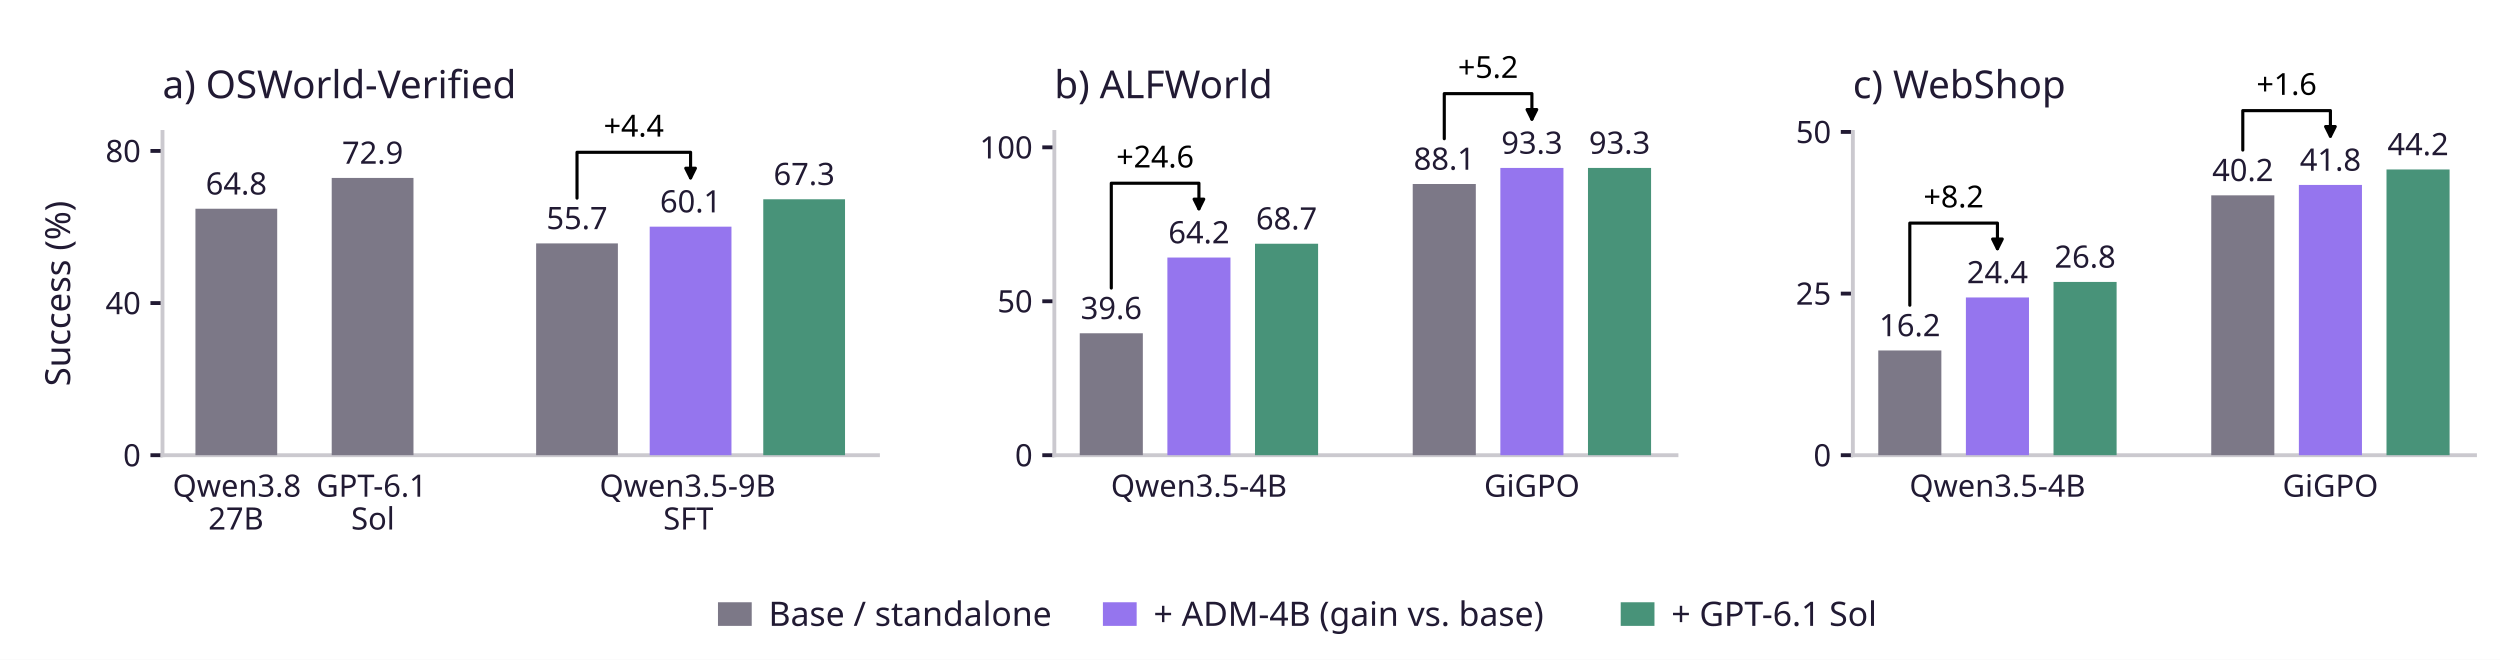
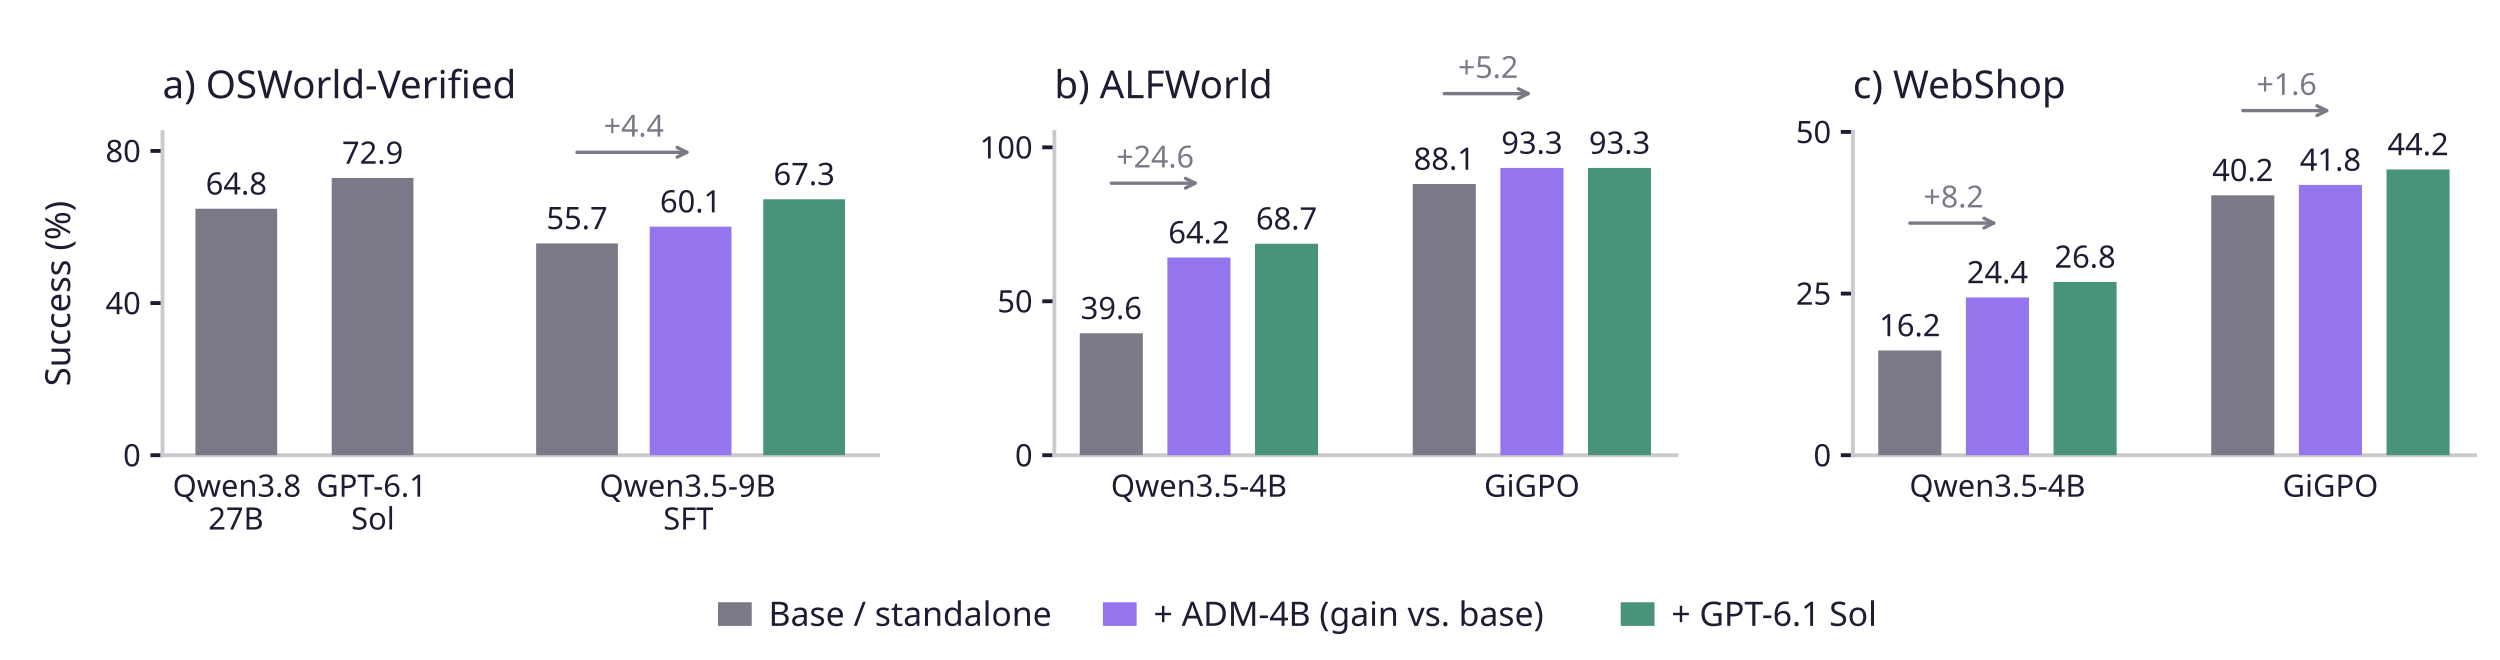
<svg xmlns="http://www.w3.org/2000/svg" xmlns:xlink="http://www.w3.org/1999/xlink" width="518.4pt" height="136.8pt" viewBox="0 0 518.4 136.8" version="1.1">
  <defs>
    <style type="text/css">*{stroke-linejoin: round; stroke-linecap: butt}</style>
  </defs>
  <g id="figure_1">
    <g id="patch_1">
      <path d="M 0 136.8 L 518.4 136.8 L 518.4 0 L 0 0 z " style="fill: #ffffff" />
    </g>
    <g id="axes_1">
      <g id="patch_2">
        <path d="M 33.696 94.392 L 182.054 94.392 L 182.054 27.36 L 33.696 27.36 z " style="fill: #ffffff" />
      </g>
      <g id="matplotlib.axis_1">
        <g id="xtick_1">
          <g id="line2d_1" />
          <g id="text_1">
            <text style="fill: #211a33; font: 6.4px 'Albert Sans'" transform="translate(35.79281 103)">Qwen3.8</text>
            <text style="fill: #211a33; font: 6.4px 'Albert Sans'" transform="translate(43.18881 109.8096)">27B</text>
          </g>
        </g>
        <g id="xtick_2">
          <g id="line2d_2" />
          <g id="text_2">
            <text style="fill: #211a33; font: 6.4px 'Albert Sans'" transform="translate(65.57205 103)">GPT-6.1</text>
            <text style="fill: #211a33; font: 6.4px 'Albert Sans'" transform="translate(72.80705 109.8096)">Sol</text>
          </g>
        </g>
        <g id="xtick_3">
          <g id="line2d_3" />
          <g id="text_3">
            <text style="fill: #211a33; font: 6.4px 'Albert Sans'" transform="translate(124.3181 103)">Qwen3.5-9B</text>
            <text style="fill: #211a33; font: 6.4px 'Albert Sans'" transform="translate(137.5311 109.8096)">SFT</text>
          </g>
        </g>
      </g>
      <g id="matplotlib.axis_2">
        <g id="ytick_1">
          <g id="line2d_4">
            <defs>
-               <path id="m399e22c9ea" d="M 0 0 L -2.5 0 " style="stroke: #211a33; stroke-width: 0.8" />
+               <path id="mc58e51301f" d="M 0 0 L -2.5 0 " style="stroke: #211a33; stroke-width: 0.8" />
            </defs>
            <g>
-               <use xlink:href="#m399e22c9ea" x="33.696" y="94.392" style="fill: #211a33; stroke: #211a33; stroke-width: 0.8" />
+               <use xlink:href="#mc58e51301f" x="33.696" y="94.392" style="fill: #211a33; stroke: #211a33; stroke-width: 0.8" />
            </g>
          </g>
          <g id="text_4">
            <text style="fill: #211a33; font: 6.4px 'Albert Sans'; text-anchor: end" x="29.196" y="96.696" transform="rotate(-0 29.196 96.696)">0</text>
          </g>
        </g>
        <g id="ytick_2">
          <g id="line2d_5">
            <g>
-               <use xlink:href="#m399e22c9ea" x="33.696" y="62.848" style="fill: #211a33; stroke: #211a33; stroke-width: 0.8" />
+               <use xlink:href="#mc58e51301f" x="33.696" y="62.848" style="fill: #211a33; stroke: #211a33; stroke-width: 0.8" />
            </g>
          </g>
          <g id="text_5">
            <text style="fill: #211a33; font: 6.4px 'Albert Sans'; text-anchor: end" x="29.196" y="65.152" transform="rotate(-0 29.196 65.15153)">40</text>
          </g>
        </g>
        <g id="ytick_3">
          <g id="line2d_6">
            <g>
-               <use xlink:href="#m399e22c9ea" x="33.696" y="31.303" style="fill: #211a33; stroke: #211a33; stroke-width: 0.8" />
+               <use xlink:href="#mc58e51301f" x="33.696" y="31.303" style="fill: #211a33; stroke: #211a33; stroke-width: 0.8" />
            </g>
          </g>
          <g id="text_6">
            <text style="fill: #211a33; font: 6.4px 'Albert Sans'; text-anchor: end" x="29.196" y="33.607" transform="rotate(-0 29.196 33.60706)">80</text>
          </g>
        </g>
        <g id="text_7">
          <text style="fill: #211a33; font: 7.2px 'Albert Sans'; text-anchor: middle" x="14.538" y="60.876" transform="rotate(-90 14.538 60.876)">Success (%)</text>
        </g>
      </g>
      <g id="patch_3">
        <path d="M 33.696 94.392 L 33.696 27.36 " style="fill: none; stroke: #cbc9cf; stroke-width: 0.8; stroke-linejoin: miter; stroke-linecap: square" />
      </g>
      <g id="patch_4">
        <path d="M 33.696 94.392 L 182.054 94.392 " style="fill: none; stroke: #cbc9cf; stroke-width: 0.8; stroke-linejoin: miter; stroke-linecap: square" />
      </g>
      <g id="patch_5">
-         <path d="M 40.525 94.392 L 57.48 94.392 L 57.48 43.29 L 40.525 43.29 z " clip-path="url(#p43edc2f7fa)" style="fill: #7c7887" />
+         <path d="M 40.525 94.392 L 57.48 94.392 L 57.48 43.29 L 40.525 43.29 z " clip-path="url(#p2586a8cc61)" style="fill: #7c7887" />
      </g>
      <g id="text_8">
        <text style="fill: #211a33; font: 6.4px 'Albert Sans'; text-anchor: middle" x="49.003" y="40.334" transform="rotate(-0 49.00281 40.33416)">64.8</text>
      </g>
      <g id="patch_6">
-         <path d="M 68.784 94.392 L 85.739 94.392 L 85.739 36.902 L 68.784 36.902 z " clip-path="url(#p43edc2f7fa)" style="fill: #7c7887" />
+         <path d="M 68.784 94.392 L 85.739 94.392 L 85.739 36.902 L 68.784 36.902 z " clip-path="url(#p2586a8cc61)" style="fill: #7c7887" />
      </g>
      <g id="text_9">
        <text style="fill: #211a33; font: 6.4px 'Albert Sans'; text-anchor: middle" x="77.262" y="33.946" transform="rotate(-0 77.26155 33.9464)">72.9</text>
      </g>
      <g id="patch_7">
-         <path d="M 111.172 94.392 L 128.127 94.392 L 128.127 50.466 L 111.172 50.466 z " clip-path="url(#p43edc2f7fa)" style="fill: #7c7887" />
+         <path d="M 111.172 94.392 L 128.127 94.392 L 128.127 50.466 L 111.172 50.466 z " clip-path="url(#p2586a8cc61)" style="fill: #7c7887" />
      </g>
      <g id="text_10">
        <text style="fill: #211a33; font: 6.4px 'Albert Sans'; text-anchor: middle" x="119.65" y="47.511" transform="rotate(-0 119.6496 47.51053)">55.7</text>
      </g>
      <g id="patch_8">
-         <path d="M 134.721 94.392 L 151.676 94.392 L 151.676 46.996 L 134.721 46.996 z " clip-path="url(#p43edc2f7fa)" style="fill: #9575ee" />
+         <path d="M 134.721 94.392 L 151.676 94.392 L 151.676 46.996 L 134.721 46.996 z " clip-path="url(#p2586a8cc61)" style="fill: #9575ee" />
      </g>
      <g id="text_11">
        <text style="fill: #211a33; font: 6.4px 'Albert Sans'; text-anchor: middle" x="143.199" y="44.041" transform="rotate(-0 143.1986 44.04063)">60.1</text>
      </g>
      <g id="patch_9">
-         <path d="M 158.27 94.392 L 175.225 94.392 L 175.225 41.318 L 158.27 41.318 z " clip-path="url(#p43edc2f7fa)" style="fill: #489379" />
+         <path d="M 158.27 94.392 L 175.225 94.392 L 175.225 41.318 L 158.27 41.318 z " clip-path="url(#p2586a8cc61)" style="fill: #489379" />
      </g>
      <g id="text_12">
        <text style="fill: #211a33; font: 6.4px 'Albert Sans'; text-anchor: middle" x="166.748" y="38.363" transform="rotate(-0 166.7475 38.36263)">67.3</text>
      </g>
      <g id="text_13">
        <text style="fill: #211a33; font: 8px 'Albert Sans'; text-anchor: start" x="33.696" y="20.36" transform="rotate(-0 33.696 20.36)">a) OSWorld-Verified</text>
      </g>
      <g id="patch_10">
-         <path d="M 119.65 41.082 L 119.65 31.579 L 143.199 31.579 L 143.199 36.885 " style="fill: none; stroke: #000000; stroke-width: 0.65; stroke-linecap: round" />
-         <path d="M 144.199 34.885 L 143.199 36.885 L 142.199 34.885 z " style="stroke: #000000; stroke-width: 0.65; stroke-linecap: round" />
+         <path d="M 119.65 31.579 Q 131.424 31.579 142.416 31.579 " style="fill: none; stroke: #7c7887; stroke-width: 0.7; stroke-linecap: round" />
+         <path d="M 140.416 30.579 L 142.416 31.579 L 140.416 32.579 " style="fill: none; stroke: #7c7887; stroke-width: 0.7; stroke-linecap: round" />
      </g>
      <g id="text_14">
-         <text style="font: 6.3px 'Albert Sans'; text-anchor: middle" x="131.424" y="28.319" transform="rotate(-0 131.4241 28.31907)">+4.4</text>
+         <text style="fill: #7c7887; font: 6.3px 'Albert Sans'; text-anchor: middle" x="131.424" y="28.319" transform="rotate(-0 131.4241 28.31907)">+4.4</text>
      </g>
    </g>
    <g id="axes_2">
      <g id="patch_11">
        <path d="M 218.628 94.392 L 347.635 94.392 L 347.635 27.36 L 218.628 27.36 z " style="fill: #ffffff" />
      </g>
      <g id="matplotlib.axis_3">
        <g id="xtick_4">
          <g id="line2d_7" />
          <g id="text_15">
            <text style="fill: #211a33; font: 6.4px 'Albert Sans'; text-anchor: middle" x="248.608" y="103" transform="rotate(-0 248.6085 103)">Qwen3.5-4B</text>
          </g>
        </g>
        <g id="xtick_5">
          <g id="line2d_8" />
          <g id="text_16">
            <text style="fill: #211a33; font: 6.4px 'Albert Sans'; text-anchor: middle" x="317.655" y="103" transform="rotate(-0 317.6546 103)">GiGPO</text>
          </g>
        </g>
      </g>
      <g id="matplotlib.axis_4">
        <g id="ytick_4">
          <g id="line2d_9">
            <g>
-               <use xlink:href="#m399e22c9ea" x="218.628" y="94.392" style="fill: #211a33; stroke: #211a33; stroke-width: 0.8" />
+               <use xlink:href="#mc58e51301f" x="218.628" y="94.392" style="fill: #211a33; stroke: #211a33; stroke-width: 0.8" />
            </g>
          </g>
          <g id="text_17">
            <text style="fill: #211a33; font: 6.4px 'Albert Sans'; text-anchor: end" x="214.128" y="96.696" transform="rotate(-0 214.1279 96.696)">0</text>
          </g>
        </g>
        <g id="ytick_5">
          <g id="line2d_10">
            <g>
-               <use xlink:href="#m399e22c9ea" x="218.628" y="62.472" style="fill: #211a33; stroke: #211a33; stroke-width: 0.8" />
+               <use xlink:href="#mc58e51301f" x="218.628" y="62.472" style="fill: #211a33; stroke: #211a33; stroke-width: 0.8" />
            </g>
          </g>
          <g id="text_18">
            <text style="fill: #211a33; font: 6.4px 'Albert Sans'; text-anchor: end" x="214.128" y="64.776" transform="rotate(-0 214.1279 64.776)">50</text>
          </g>
        </g>
        <g id="ytick_6">
          <g id="line2d_11">
            <g>
-               <use xlink:href="#m399e22c9ea" x="218.628" y="30.552" style="fill: #211a33; stroke: #211a33; stroke-width: 0.8" />
+               <use xlink:href="#mc58e51301f" x="218.628" y="30.552" style="fill: #211a33; stroke: #211a33; stroke-width: 0.8" />
            </g>
          </g>
          <g id="text_19">
            <text style="fill: #211a33; font: 6.4px 'Albert Sans'; text-anchor: end" x="214.128" y="32.856" transform="rotate(-0 214.1279 32.856)">100</text>
          </g>
        </g>
      </g>
      <g id="patch_12">
        <path d="M 218.628 94.392 L 218.628 27.36 " style="fill: none; stroke: #cbc9cf; stroke-width: 0.8; stroke-linejoin: miter; stroke-linecap: square" />
      </g>
      <g id="patch_13">
        <path d="M 218.628 94.392 L 347.635 94.392 " style="fill: none; stroke: #cbc9cf; stroke-width: 0.8; stroke-linejoin: miter; stroke-linecap: square" />
      </g>
      <g id="patch_14">
-         <path d="M 223.897 94.392 L 236.98 94.392 L 236.98 69.111 L 223.897 69.111 z " clip-path="url(#pb188bb603e)" style="fill: #7c7887" />
+         <path d="M 223.897 94.392 L 236.98 94.392 L 236.98 69.111 L 223.897 69.111 z " clip-path="url(#p510b1c4cde)" style="fill: #7c7887" />
      </g>
      <g id="text_20">
        <text style="fill: #211a33; font: 6.4px 'Albert Sans'; text-anchor: middle" x="230.438" y="66.156" transform="rotate(-0 230.4384 66.15556)">39.6</text>
      </g>
      <g id="patch_15">
-         <path d="M 242.067 94.392 L 255.15 94.392 L 255.15 53.407 L 242.067 53.407 z " clip-path="url(#pb188bb603e)" style="fill: #9575ee" />
+         <path d="M 242.067 94.392 L 255.15 94.392 L 255.15 53.407 L 242.067 53.407 z " clip-path="url(#p510b1c4cde)" style="fill: #9575ee" />
      </g>
      <g id="text_21">
        <text style="fill: #211a33; font: 6.4px 'Albert Sans'; text-anchor: middle" x="248.608" y="50.451" transform="rotate(-0 248.6085 50.45092)">64.2</text>
      </g>
      <g id="patch_16">
-         <path d="M 260.237 94.392 L 273.32 94.392 L 273.32 50.534 L 260.237 50.534 z " clip-path="url(#pb188bb603e)" style="fill: #489379" />
+         <path d="M 260.237 94.392 L 273.32 94.392 L 273.32 50.534 L 260.237 50.534 z " clip-path="url(#p510b1c4cde)" style="fill: #489379" />
      </g>
      <g id="text_22">
        <text style="fill: #211a33; font: 6.4px 'Albert Sans'; text-anchor: middle" x="266.779" y="47.578" transform="rotate(-0 266.7785 47.57812)">68.7</text>
      </g>
      <g id="patch_17">
-         <path d="M 292.943 94.392 L 306.026 94.392 L 306.026 38.149 L 292.943 38.149 z " clip-path="url(#pb188bb603e)" style="fill: #7c7887" />
+         <path d="M 292.943 94.392 L 306.026 94.392 L 306.026 38.149 L 292.943 38.149 z " clip-path="url(#p510b1c4cde)" style="fill: #7c7887" />
      </g>
      <g id="text_23">
        <text style="fill: #211a33; font: 6.4px 'Albert Sans'; text-anchor: middle" x="299.485" y="35.193" transform="rotate(-0 299.4846 35.19316)">88.1</text>
      </g>
      <g id="patch_18">
-         <path d="M 311.113 94.392 L 324.196 94.392 L 324.196 34.829 L 311.113 34.829 z " clip-path="url(#pb188bb603e)" style="fill: #9575ee" />
+         <path d="M 311.113 94.392 L 324.196 94.392 L 324.196 34.829 L 311.113 34.829 z " clip-path="url(#p510b1c4cde)" style="fill: #9575ee" />
      </g>
      <g id="text_24">
        <text style="fill: #211a33; font: 6.4px 'Albert Sans'; text-anchor: middle" x="317.655" y="31.873" transform="rotate(-0 317.6546 31.87348)">93.3</text>
      </g>
      <g id="patch_19">
-         <path d="M 329.283 94.392 L 342.366 94.392 L 342.366 34.829 L 329.283 34.829 z " clip-path="url(#pb188bb603e)" style="fill: #489379" />
+         <path d="M 329.283 94.392 L 342.366 94.392 L 342.366 34.829 L 329.283 34.829 z " clip-path="url(#p510b1c4cde)" style="fill: #489379" />
      </g>
      <g id="text_25">
        <text style="fill: #211a33; font: 6.4px 'Albert Sans'; text-anchor: middle" x="335.825" y="31.873" transform="rotate(-0 335.8247 31.87348)">93.3</text>
      </g>
      <g id="text_26">
        <text style="fill: #211a33; font: 8px 'Albert Sans'; text-anchor: start" x="218.628" y="20.36" transform="rotate(-0 218.6279 20.36)">b) ALFWorld</text>
      </g>
      <g id="patch_20">
-         <path d="M 230.438 59.727 L 230.438 37.989 L 248.608 37.989 L 248.608 43.296 " style="fill: none; stroke: #000000; stroke-width: 0.65; stroke-linecap: round" />
-         <path d="M 249.608 41.296 L 248.608 43.296 L 247.608 41.296 z " style="stroke: #000000; stroke-width: 0.65; stroke-linecap: round" />
+         <path d="M 230.438 37.989 Q 239.523 37.989 247.826 37.989 " style="fill: none; stroke: #7c7887; stroke-width: 0.7; stroke-linecap: round" />
+         <path d="M 245.826 36.989 L 247.826 37.989 L 245.826 38.989 " style="fill: none; stroke: #7c7887; stroke-width: 0.7; stroke-linecap: round" />
      </g>
      <g id="text_27">
-         <text style="font: 6.3px 'Albert Sans'; text-anchor: middle" x="239.523" y="34.729" transform="rotate(-0 239.5235 34.72936)">+24.6</text>
+         <text style="fill: #7c7887; font: 6.3px 'Albert Sans'; text-anchor: middle" x="239.523" y="34.729" transform="rotate(-0 239.5235 34.72936)">+24.6</text>
      </g>
      <g id="patch_21">
-         <path d="M 299.485 28.764 L 299.485 19.412 L 317.655 19.412 L 317.655 24.718 " style="fill: none; stroke: #000000; stroke-width: 0.65; stroke-linecap: round" />
-         <path d="M 318.655 22.718 L 317.655 24.718 L 316.655 22.718 z " style="stroke: #000000; stroke-width: 0.65; stroke-linecap: round" />
+         <path d="M 299.485 19.412 Q 308.57 19.412 316.872 19.412 " style="fill: none; stroke: #7c7887; stroke-width: 0.7; stroke-linecap: round" />
+         <path d="M 314.872 18.412 L 316.872 19.412 L 314.872 20.412 " style="fill: none; stroke: #7c7887; stroke-width: 0.7; stroke-linecap: round" />
      </g>
      <g id="text_28">
-         <text style="font: 6.3px 'Albert Sans'; text-anchor: middle" x="308.57" y="16.152" transform="rotate(-0 308.5696 16.15192)">+5.2</text>
+         <text style="fill: #7c7887; font: 6.3px 'Albert Sans'; text-anchor: middle" x="308.57" y="16.152" transform="rotate(-0 308.5696 16.15192)">+5.2</text>
      </g>
    </g>
    <g id="axes_3">
      <g id="patch_22">
        <path d="M 384.209 94.392 L 513.216 94.392 L 513.216 27.36 L 384.209 27.36 z " style="fill: #ffffff" />
      </g>
      <g id="matplotlib.axis_5">
        <g id="xtick_6">
          <g id="line2d_12" />
          <g id="text_29">
            <text style="fill: #211a33; font: 6.4px 'Albert Sans'; text-anchor: middle" x="414.189" y="103" transform="rotate(-0 414.1893 103)">Qwen3.5-4B</text>
          </g>
        </g>
        <g id="xtick_7">
          <g id="line2d_13" />
          <g id="text_30">
            <text style="fill: #211a33; font: 6.4px 'Albert Sans'; text-anchor: middle" x="483.235" y="103" transform="rotate(-0 483.2354 103)">GiGPO</text>
          </g>
        </g>
      </g>
      <g id="matplotlib.axis_6">
        <g id="ytick_7">
          <g id="line2d_14">
            <g>
-               <use xlink:href="#m399e22c9ea" x="384.209" y="94.392" style="fill: #211a33; stroke: #211a33; stroke-width: 0.8" />
+               <use xlink:href="#mc58e51301f" x="384.209" y="94.392" style="fill: #211a33; stroke: #211a33; stroke-width: 0.8" />
            </g>
          </g>
          <g id="text_31">
            <text style="fill: #211a33; font: 6.4px 'Albert Sans'; text-anchor: end" x="379.709" y="96.696" transform="rotate(-0 379.7087 96.696)">0</text>
          </g>
        </g>
        <g id="ytick_8">
          <g id="line2d_15">
            <g>
-               <use xlink:href="#m399e22c9ea" x="384.209" y="60.876" style="fill: #211a33; stroke: #211a33; stroke-width: 0.8" />
+               <use xlink:href="#mc58e51301f" x="384.209" y="60.876" style="fill: #211a33; stroke: #211a33; stroke-width: 0.8" />
            </g>
          </g>
          <g id="text_32">
            <text style="fill: #211a33; font: 6.4px 'Albert Sans'; text-anchor: end" x="379.709" y="63.18" transform="rotate(-0 379.7087 63.18)">25</text>
          </g>
        </g>
        <g id="ytick_9">
          <g id="line2d_16">
            <g>
-               <use xlink:href="#m399e22c9ea" x="384.209" y="27.36" style="fill: #211a33; stroke: #211a33; stroke-width: 0.8" />
+               <use xlink:href="#mc58e51301f" x="384.209" y="27.36" style="fill: #211a33; stroke: #211a33; stroke-width: 0.8" />
            </g>
          </g>
          <g id="text_33">
            <text style="fill: #211a33; font: 6.4px 'Albert Sans'; text-anchor: end" x="379.709" y="29.664" transform="rotate(-0 379.7087 29.664)">50</text>
          </g>
        </g>
      </g>
      <g id="patch_23">
        <path d="M 384.209 94.392 L 384.209 27.36 " style="fill: none; stroke: #cbc9cf; stroke-width: 0.8; stroke-linejoin: miter; stroke-linecap: square" />
      </g>
      <g id="patch_24">
        <path d="M 384.209 94.392 L 513.216 94.392 " style="fill: none; stroke: #cbc9cf; stroke-width: 0.8; stroke-linejoin: miter; stroke-linecap: square" />
      </g>
      <g id="patch_25">
-         <path d="M 389.478 94.392 L 402.56 94.392 L 402.56 72.674 L 389.478 72.674 z " clip-path="url(#pdb71ec1aa4)" style="fill: #7c7887" />
+         <path d="M 389.478 94.392 L 402.56 94.392 L 402.56 72.674 L 389.478 72.674 z " clip-path="url(#p9b8f4e88a3)" style="fill: #7c7887" />
      </g>
      <g id="text_34">
        <text style="fill: #211a33; font: 6.4px 'Albert Sans'; text-anchor: middle" x="396.019" y="69.718" transform="rotate(-0 396.0193 69.71783)">16.2</text>
      </g>
      <g id="patch_26">
-         <path d="M 407.648 94.392 L 420.731 94.392 L 420.731 61.68 L 407.648 61.68 z " clip-path="url(#pdb71ec1aa4)" style="fill: #9575ee" />
+         <path d="M 407.648 94.392 L 420.731 94.392 L 420.731 61.68 L 407.648 61.68 z " clip-path="url(#p9b8f4e88a3)" style="fill: #9575ee" />
      </g>
      <g id="text_35">
        <text style="fill: #211a33; font: 6.4px 'Albert Sans'; text-anchor: middle" x="414.189" y="58.725" transform="rotate(-0 414.1893 58.72458)">24.4</text>
      </g>
      <g id="patch_27">
-         <path d="M 425.818 94.392 L 438.901 94.392 L 438.901 58.463 L 425.818 58.463 z " clip-path="url(#pdb71ec1aa4)" style="fill: #489379" />
+         <path d="M 425.818 94.392 L 438.901 94.392 L 438.901 58.463 L 425.818 58.463 z " clip-path="url(#p9b8f4e88a3)" style="fill: #489379" />
      </g>
      <g id="text_36">
        <text style="fill: #211a33; font: 6.4px 'Albert Sans'; text-anchor: middle" x="432.359" y="55.507" transform="rotate(-0 432.3593 55.50705)">26.8</text>
      </g>
      <g id="patch_28">
-         <path d="M 458.524 94.392 L 471.607 94.392 L 471.607 40.498 L 458.524 40.498 z " clip-path="url(#pdb71ec1aa4)" style="fill: #7c7887" />
+         <path d="M 458.524 94.392 L 471.607 94.392 L 471.607 40.498 L 458.524 40.498 z " clip-path="url(#p9b8f4e88a3)" style="fill: #7c7887" />
      </g>
      <g id="text_37">
        <text style="fill: #211a33; font: 6.4px 'Albert Sans'; text-anchor: middle" x="465.065" y="37.542" transform="rotate(-0 465.0654 37.54247)">40.2</text>
      </g>
      <g id="patch_29">
-         <path d="M 476.694 94.392 L 489.777 94.392 L 489.777 38.353 L 476.694 38.353 z " clip-path="url(#pdb71ec1aa4)" style="fill: #9575ee" />
+         <path d="M 476.694 94.392 L 489.777 94.392 L 489.777 38.353 L 476.694 38.353 z " clip-path="url(#p9b8f4e88a3)" style="fill: #9575ee" />
      </g>
      <g id="text_38">
        <text style="fill: #211a33; font: 6.4px 'Albert Sans'; text-anchor: middle" x="483.235" y="35.397" transform="rotate(-0 483.2354 35.39745)">41.8</text>
      </g>
      <g id="patch_30">
-         <path d="M 494.864 94.392 L 507.947 94.392 L 507.947 35.136 L 494.864 35.136 z " clip-path="url(#pdb71ec1aa4)" style="fill: #489379" />
+         <path d="M 494.864 94.392 L 507.947 94.392 L 507.947 35.136 L 494.864 35.136 z " clip-path="url(#p9b8f4e88a3)" style="fill: #489379" />
      </g>
      <g id="text_39">
        <text style="fill: #211a33; font: 6.4px 'Albert Sans'; text-anchor: middle" x="501.405" y="32.18" transform="rotate(-0 501.4055 32.17991)">44.2</text>
      </g>
      <g id="text_40">
        <text style="fill: #211a33; font: 8px 'Albert Sans'; text-anchor: start" x="384.209" y="20.36" transform="rotate(-0 384.2087 20.36)">c) WebShop</text>
      </g>
      <g id="patch_31">
-         <path d="M 396.019 63.289 L 396.019 46.263 L 414.189 46.263 L 414.189 51.569 " style="fill: none; stroke: #000000; stroke-width: 0.65; stroke-linecap: round" />
-         <path d="M 415.189 49.569 L 414.189 51.569 L 413.189 49.569 z " style="stroke: #000000; stroke-width: 0.65; stroke-linecap: round" />
+         <path d="M 396.019 46.263 Q 405.104 46.263 413.407 46.263 " style="fill: none; stroke: #7c7887; stroke-width: 0.7; stroke-linecap: round" />
+         <path d="M 411.407 45.263 L 413.407 46.263 L 411.407 47.263 " style="fill: none; stroke: #7c7887; stroke-width: 0.7; stroke-linecap: round" />
      </g>
      <g id="text_41">
-         <text style="font: 6.3px 'Albert Sans'; text-anchor: middle" x="405.104" y="43.003" transform="rotate(-0 405.1043 43.00302)">+8.2</text>
+         <text style="fill: #7c7887; font: 6.3px 'Albert Sans'; text-anchor: middle" x="405.104" y="43.003" transform="rotate(-0 405.1043 43.00302)">+8.2</text>
      </g>
      <g id="patch_32">
-         <path d="M 465.065 31.114 L 465.065 22.936 L 483.235 22.936 L 483.235 28.242 " style="fill: none; stroke: #000000; stroke-width: 0.65; stroke-linecap: round" />
-         <path d="M 484.235 26.242 L 483.235 28.242 L 482.235 26.242 z " style="stroke: #000000; stroke-width: 0.65; stroke-linecap: round" />
+         <path d="M 465.065 22.936 Q 474.15 22.936 482.453 22.936 " style="fill: none; stroke: #7c7887; stroke-width: 0.7; stroke-linecap: round" />
+         <path d="M 480.453 21.936 L 482.453 22.936 L 480.453 23.936 " style="fill: none; stroke: #7c7887; stroke-width: 0.7; stroke-linecap: round" />
      </g>
      <g id="text_42">
-         <text style="font: 6.3px 'Albert Sans'; text-anchor: middle" x="474.15" y="19.676" transform="rotate(-0 474.1504 19.67589)">+1.6</text>
+         <text style="fill: #7c7887; font: 6.3px 'Albert Sans'; text-anchor: middle" x="474.15" y="19.676" transform="rotate(-0 474.1504 19.67589)">+1.6</text>
      </g>
    </g>
    <g id="legend_1">
      <g id="patch_33">
        <path d="M 148.878 129.784 L 155.878 129.784 L 155.878 124.884 L 148.878 124.884 z " style="fill: #7c7887" />
      </g>
      <g id="text_43">
        <text style="fill: #211a33; font: 7px 'Albert Sans'; text-anchor: start" x="159.378" y="129.784" transform="rotate(-0 159.3782 129.784)">Base / standalone</text>
      </g>
      <g id="patch_34">
        <path d="M 228.699 129.784 L 235.699 129.784 L 235.699 124.884 L 228.699 124.884 z " style="fill: #9575ee" />
      </g>
      <g id="text_44">
        <text style="fill: #211a33; font: 7px 'Albert Sans'; text-anchor: start" x="239.199" y="129.784" transform="rotate(-0 239.1989 129.784)">+ ADM-4B (gain vs. base)</text>
      </g>
      <g id="patch_35">
        <path d="M 336.071 129.784 L 343.071 129.784 L 343.071 124.884 L 336.071 124.884 z " style="fill: #489379" />
      </g>
      <g id="text_45">
        <text style="fill: #211a33; font: 7px 'Albert Sans'; text-anchor: start" x="346.571" y="129.784" transform="rotate(-0 346.5713 129.784)">+ GPT-6.1 Sol</text>
      </g>
    </g>
  </g>
  <defs>
-     <clipPath id="p43edc2f7fa">
+     <clipPath id="p2586a8cc61">
      <rect x="33.696" y="27.36" width="148.358" height="67.032" />
    </clipPath>
-     <clipPath id="pb188bb603e">
+     <clipPath id="p510b1c4cde">
      <rect x="218.628" y="27.36" width="129.007" height="67.032" />
    </clipPath>
-     <clipPath id="pdb71ec1aa4">
+     <clipPath id="p9b8f4e88a3">
      <rect x="384.209" y="27.36" width="129.007" height="67.032" />
    </clipPath>
  </defs>
</svg>
